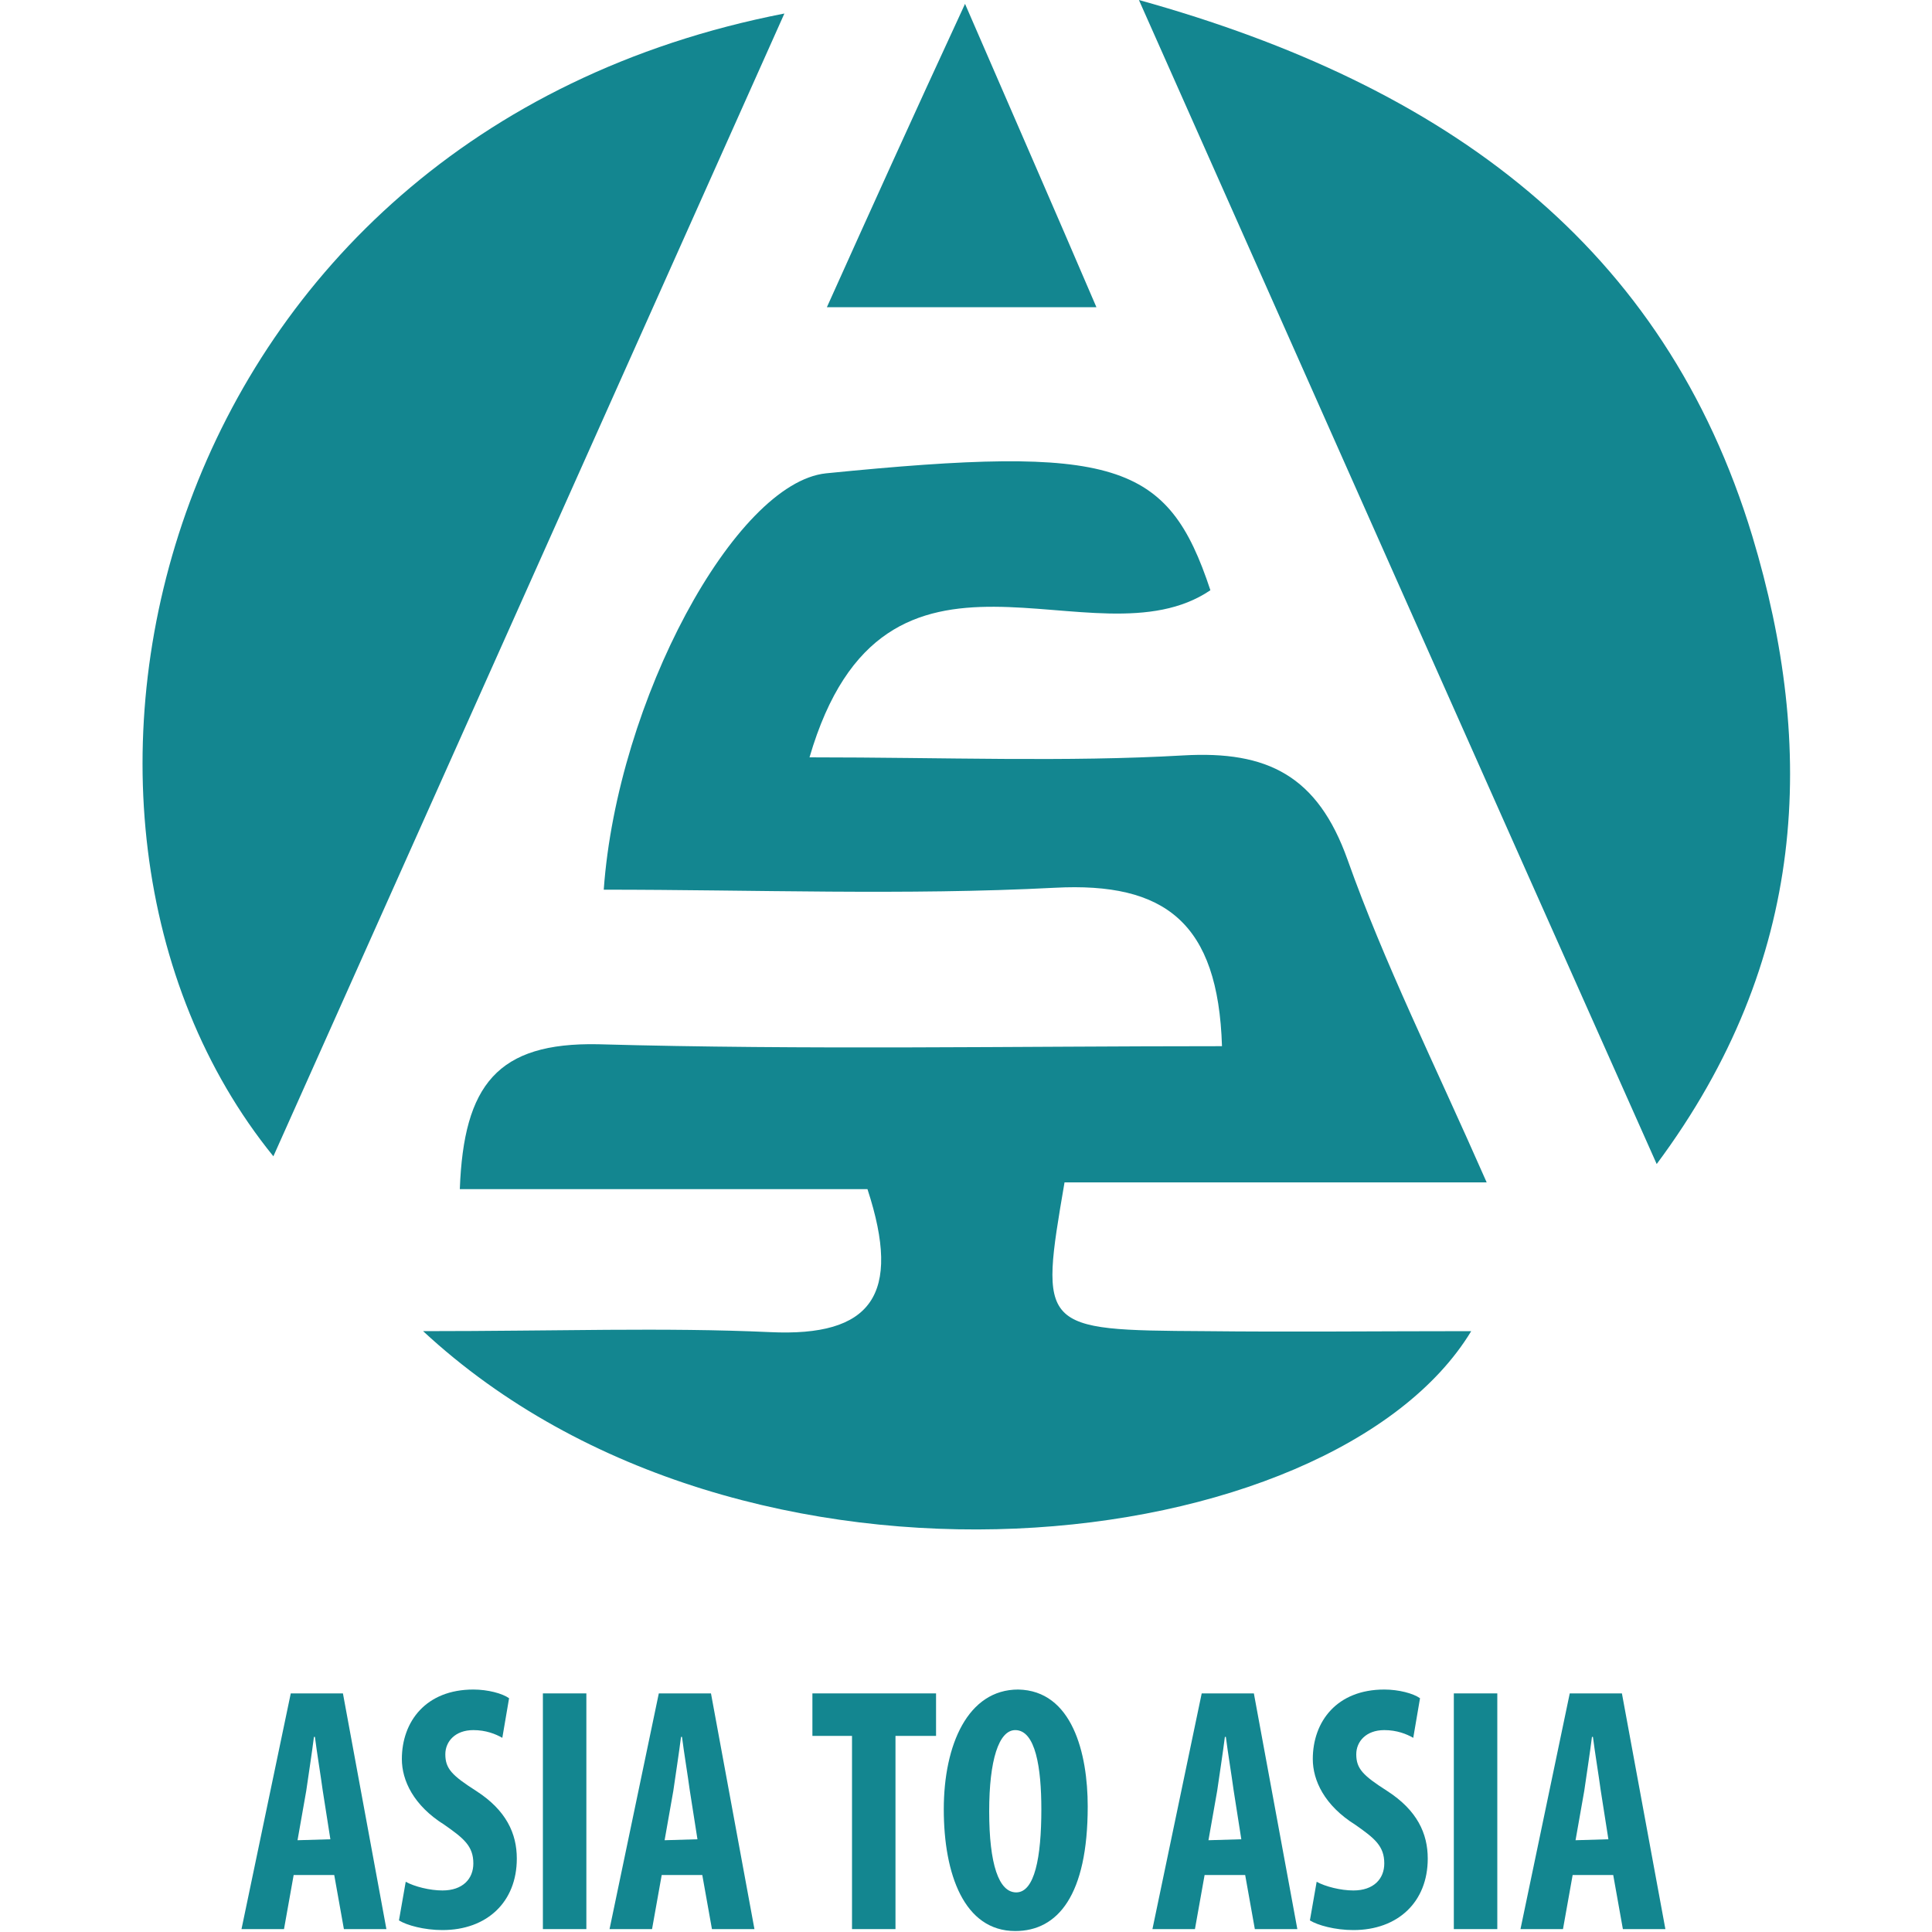
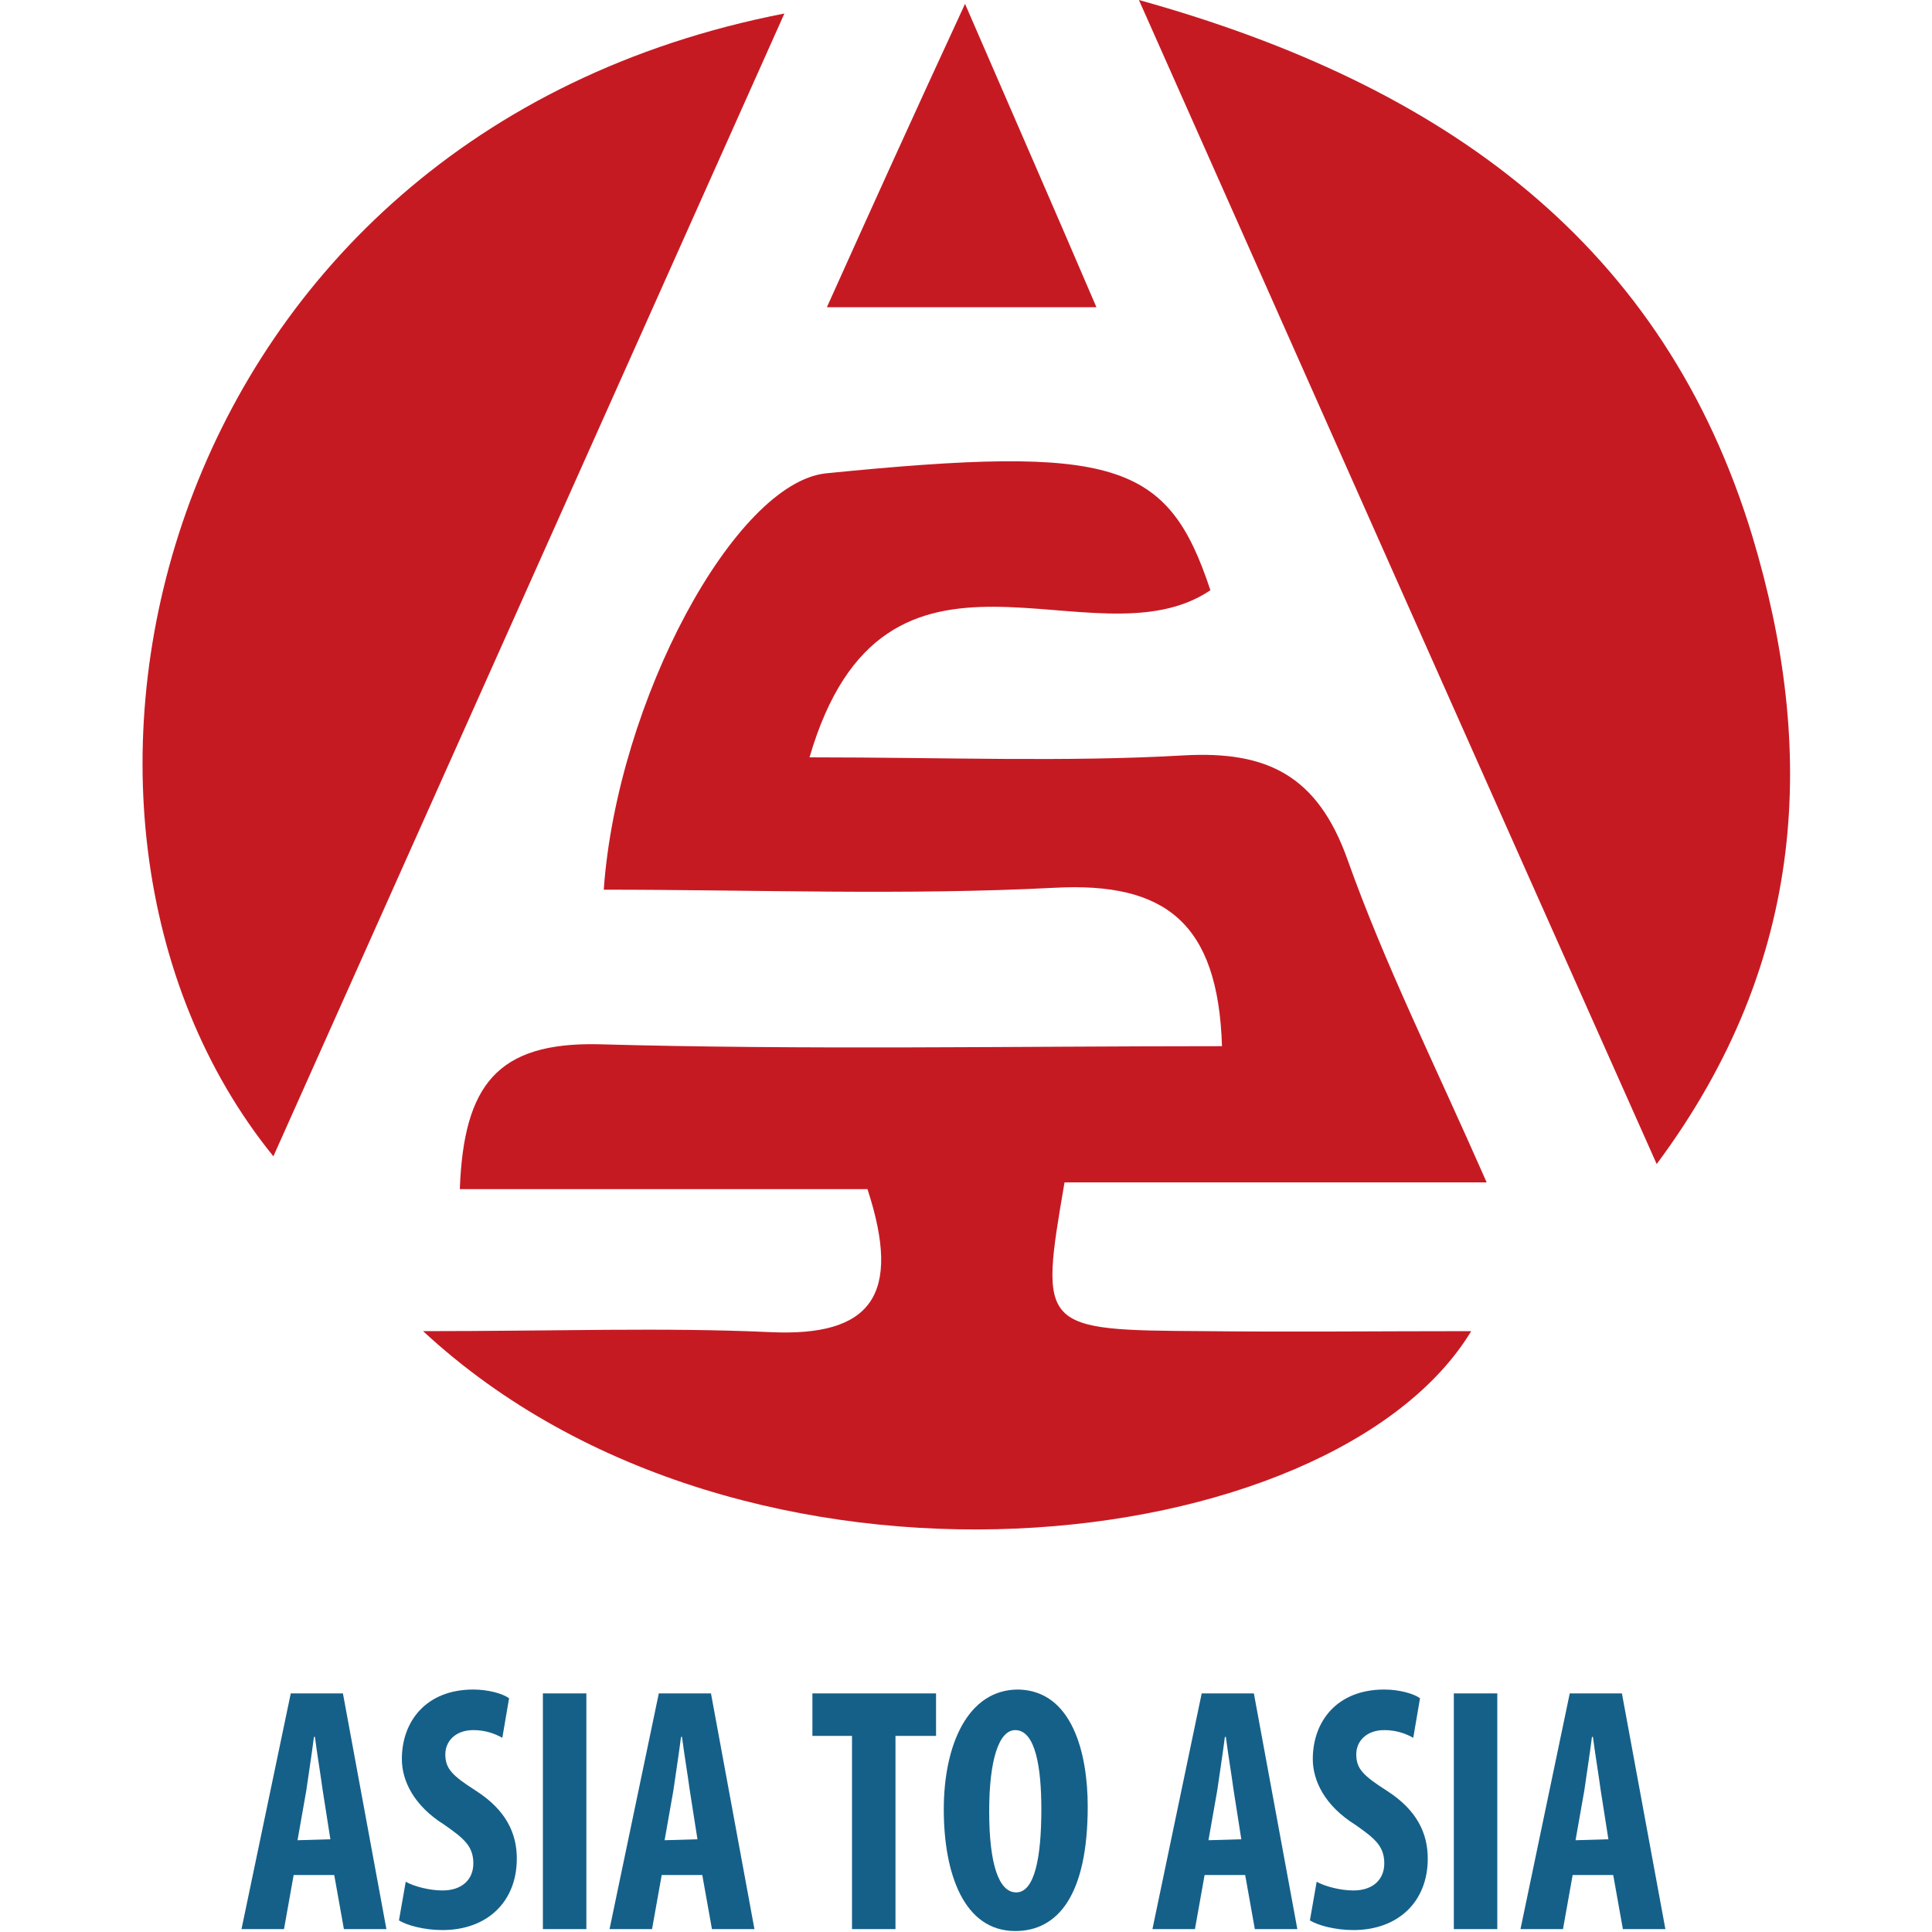
- <svg xmlns="http://www.w3.org/2000/svg" version="1.1" id="Layer_1" x="0px" y="0px" viewBox="0 0 200 200" style="enable-background:new 0 0 200 200;" xml:space="preserve">
+ <svg xmlns="http://www.w3.org/2000/svg" version="1.1" id="Layer_1" x="0px" y="0px" viewBox="-431.5 526.6 200 200" style="enable-background:new -431.5 526.6 200 200;" xml:space="preserve">
  <style type="text/css">
- 	.st0{fill:#138690;}
+ 	.st0{fill:#C61A23;}
+ 	.st1{fill:#156089;}
</style>
  <g>
    <g>
      <g>
-         <path class="st0" d="M43.8,137.8c13.9,0,24.9-0.4,35.9,0.1c10.5,0.5,13.7-3.8,10.1-14.8c-13.5,0-27.4,0-42.2,0     c0.4-10.8,3.9-15.2,14.3-15c21.5,0.6,43,0.2,64.6,0.2c-0.4-12.8-5.9-17-17.3-16.4c-15.5,0.8-31.1,0.2-46.7,0.2     C63.9,72.5,76.1,50,85.5,49c30-3,35.4-1.2,39.8,12.1c-12.1,8.2-33.7-9.4-41.5,17.3c14.1,0,26.5,0.5,38.7-0.2     c8.7-0.5,13.9,2.1,17,10.8c3.8,10.7,8.9,20.9,14.4,33.4c-16.3,0-30.2,0-43.7,0c-2.6,15.2-2.6,15.3,14.5,15.4c9,0.1,18,0,27.6,0     C138,161.4,77.1,168.7,43.8,137.8z" />
-         <path class="st0" d="M171.5,120.5C153.4,79.9,136.2,41.2,117.9,0c32,8.9,54.4,25.5,63.5,55.5C188,77.4,187.2,99.4,171.5,120.5z" />
-         <path class="st0" d="M81.2,1.4C63.4,41.2,46,80.1,28.3,119.7C-0.5,84.2,16.4,14,81.2,1.4z" />
-         <path class="st0" d="M99.9,0.4c5.2,12,9.1,20.9,13.6,31.4c-9.8,0-18.3,0-27.9,0C90.1,21.8,94.3,12.5,99.9,0.4z" />
+         <path class="st0" d="M-387.7,664.4c13.9,0,24.9-0.4,35.9,0.1c10.5,0.5,13.7-3.8,10.1-14.8c-13.5,0-27.4,0-42.2,0     c0.4-10.8,3.9-15.2,14.3-15c21.5,0.6,43,0.2,64.6,0.2c-0.4-12.8-5.9-17-17.3-16.4c-15.5,0.8-31.1,0.2-46.7,0.2     c1.4-19.6,13.6-42.1,23-43.1c30-3,35.4-1.2,39.8,12.1c-12.1,8.2-33.7-9.4-41.5,17.3c14.1,0,26.5,0.5,38.7-0.2     c8.7-0.5,13.9,2.1,17,10.8c3.8,10.7,8.9,20.9,14.4,33.4c-16.3,0-30.2,0-43.7,0c-2.6,15.2-2.6,15.3,14.5,15.4c9,0.1,18,0,27.6,0     C-293.5,688-354.4,695.3-387.7,664.4z" />
+         <path class="st0" d="M-260,647.1c-18.1-40.6-35.3-79.3-53.6-120.5c32,8.9,54.4,25.5,63.5,55.5C-243.5,604-244.3,626-260,647.1z" />
+         <path class="st0" d="M-350.3,528c-17.8,39.8-35.2,78.7-52.9,118.3C-432,610.8-415.1,540.6-350.3,528z" />
+         <path class="st0" d="M-331.6,527c5.2,12,9.1,20.9,13.6,31.4c-9.8,0-18.3,0-27.9,0C-341.4,548.4-337.2,539.1-331.6,527z" />
      </g>
    </g>
    <g>
-       <path class="st0" d="M30.4,194.1l-1,5.6H25l5.1-24.4h5.4l4.5,24.4h-4.4l-1-5.6H30.4z M34.2,190.4l-0.8-5.1    c-0.2-1.5-0.6-3.9-0.8-5.5h-0.1c-0.2,1.6-0.6,4.2-0.8,5.6l-0.9,5.1L34.2,190.4L34.2,190.4z" />
-       <path class="st0" d="M42,194.8c0.9,0.5,2.5,0.9,3.8,0.9c2.1,0,3.2-1.2,3.2-2.8c0-1.8-1-2.6-3-4c-3.2-2-4.4-4.6-4.4-6.8    c0-3.9,2.5-7.2,7.4-7.2c1.5,0,3,0.4,3.7,0.9l-0.7,4.1c-0.7-0.4-1.7-0.8-3-0.8c-1.9,0-2.9,1.2-2.9,2.5c0,1.5,0.7,2.2,3.2,3.8    c3.1,2,4.2,4.4,4.2,7c0,4.5-3.1,7.4-7.7,7.4c-1.9,0-3.7-0.5-4.5-1L42,194.8z" />
-       <path class="st0" d="M60.7,175.3v24.4h-4.5v-24.4H60.7z" />
-       <path class="st0" d="M68.5,194.1l-1,5.6h-4.4l5.1-24.4h5.4l4.5,24.4h-4.4l-1-5.6H68.5z M72.2,190.4l-0.8-5.1    c-0.2-1.5-0.6-3.9-0.8-5.5h-0.1c-0.2,1.6-0.6,4.2-0.8,5.6l-0.9,5.1L72.2,190.4L72.2,190.4z" />
-       <path class="st0" d="M88.2,179.7h-4.1v-4.4h12.8v4.4h-4.2v20h-4.5L88.2,179.7L88.2,179.7z" />
-       <path class="st0" d="M112.6,187c0,9.2-3.1,12.9-7.5,12.9c-5.3,0-7.4-5.9-7.4-12.6c0-6.7,2.5-12.4,7.7-12.4    C111,175,112.6,181.5,112.6,187z M102.4,187.5c0,5.5,1,8.4,2.8,8.4c1.9,0,2.6-3.6,2.6-8.6c0-4.3-0.6-8.2-2.7-8.2    C103.4,179.1,102.4,182.2,102.4,187.5z" />
-       <path class="st0" d="M124.7,194.1l-1,5.6h-4.4l5.1-24.4h5.4l4.5,24.4h-4.4l-1-5.6H124.7z M128.5,190.4l-0.8-5.1    c-0.2-1.5-0.6-3.9-0.8-5.5h-0.1c-0.2,1.6-0.6,4.2-0.8,5.6l-0.9,5.1L128.5,190.4L128.5,190.4z" />
-       <path class="st0" d="M136.3,194.8c0.9,0.5,2.5,0.9,3.8,0.9c2.1,0,3.2-1.2,3.2-2.8c0-1.8-1-2.6-3-4c-3.2-2-4.4-4.6-4.4-6.8    c0-3.9,2.5-7.2,7.4-7.2c1.5,0,3,0.4,3.7,0.9l-0.7,4.1c-0.7-0.4-1.7-0.8-3-0.8c-1.9,0-2.9,1.2-2.9,2.5c0,1.5,0.7,2.2,3.2,3.8    c3.1,2,4.2,4.4,4.2,7c0,4.5-3.1,7.4-7.7,7.4c-1.9,0-3.7-0.5-4.5-1L136.3,194.8z" />
-       <path class="st0" d="M155,175.3v24.4h-4.5v-24.4H155z" />
-       <path class="st0" d="M162.8,194.1l-1,5.6h-4.4l5.1-24.4h5.4l4.5,24.4H168l-1-5.6H162.8z M166.5,190.4l-0.8-5.1    c-0.2-1.5-0.6-3.9-0.8-5.5h-0.1c-0.2,1.6-0.6,4.2-0.8,5.6l-0.9,5.1L166.5,190.4L166.5,190.4z" />
+       <path class="st1" d="M-401.1,720.7l-1,5.6h-4.4l5.1-24.4h5.4l4.5,24.4h-4.4l-1-5.6H-401.1z M-397.3,717l-0.8-5.1    c-0.2-1.5-0.6-3.9-0.8-5.5h-0.1c-0.2,1.6-0.6,4.2-0.8,5.6l-0.9,5.1L-397.3,717L-397.3,717z" />
+       <path class="st1" d="M-389.5,721.4c0.9,0.5,2.5,0.9,3.8,0.9c2.1,0,3.2-1.2,3.2-2.8c0-1.8-1-2.6-3-4c-3.2-2-4.4-4.6-4.4-6.8    c0-3.9,2.5-7.2,7.4-7.2c1.5,0,3,0.4,3.7,0.9l-0.7,4.1c-0.7-0.4-1.7-0.8-3-0.8c-1.9,0-2.9,1.2-2.9,2.5c0,1.5,0.7,2.2,3.2,3.8    c3.1,2,4.2,4.4,4.2,7c0,4.5-3.1,7.4-7.7,7.4c-1.9,0-3.7-0.5-4.5-1L-389.5,721.4z" />
+       <path class="st1" d="M-370.8,701.9v24.4h-4.5v-24.4H-370.8z" />
+       <path class="st1" d="M-363,720.7l-1,5.6h-4.4l5.1-24.4h5.4l4.5,24.4h-4.4l-1-5.6H-363z M-359.3,717l-0.8-5.1    c-0.2-1.5-0.6-3.9-0.8-5.5h-0.1c-0.2,1.6-0.6,4.2-0.8,5.6l-0.9,5.1L-359.3,717L-359.3,717z" />
+       <path class="st1" d="M-343.3,706.3h-4.1v-4.4h12.8v4.4h-4.2v20h-4.5V706.3z" />
+       <path class="st1" d="M-318.9,713.6c0,9.2-3.1,12.9-7.5,12.9c-5.3,0-7.4-5.9-7.4-12.6c0-6.7,2.5-12.4,7.7-12.4    C-320.5,701.6-318.9,708.1-318.9,713.6z M-329.1,714.1c0,5.5,1,8.4,2.8,8.4c1.9,0,2.6-3.6,2.6-8.6c0-4.3-0.6-8.2-2.7-8.2    C-328.1,705.7-329.1,708.8-329.1,714.1z" />
+       <path class="st1" d="M-306.8,720.7l-1,5.6h-4.4l5.1-24.4h5.4l4.5,24.4h-4.4l-1-5.6H-306.8z M-303,717l-0.8-5.1    c-0.2-1.5-0.6-3.9-0.8-5.5h-0.1c-0.2,1.6-0.6,4.2-0.8,5.6l-0.9,5.1L-303,717L-303,717z" />
+       <path class="st1" d="M-295.2,721.4c0.9,0.5,2.5,0.9,3.8,0.9c2.1,0,3.2-1.2,3.2-2.8c0-1.8-1-2.6-3-4c-3.2-2-4.4-4.6-4.4-6.8    c0-3.9,2.5-7.2,7.4-7.2c1.5,0,3,0.4,3.7,0.9l-0.7,4.1c-0.7-0.4-1.7-0.8-3-0.8c-1.9,0-2.9,1.2-2.9,2.5c0,1.5,0.7,2.2,3.2,3.8    c3.1,2,4.2,4.4,4.2,7c0,4.5-3.1,7.4-7.7,7.4c-1.9,0-3.7-0.5-4.5-1L-295.2,721.4z" />
+       <path class="st1" d="M-276.5,701.9v24.4h-4.5v-24.4H-276.5z" />
+       <path class="st1" d="M-268.7,720.7l-1,5.6h-4.4l5.1-24.4h5.4l4.5,24.4h-4.4l-1-5.6H-268.7z M-265,717l-0.8-5.1    c-0.2-1.5-0.6-3.9-0.8-5.5h-0.1c-0.2,1.6-0.6,4.2-0.8,5.6l-0.9,5.1L-265,717L-265,717z" />
    </g>
  </g>
</svg>
